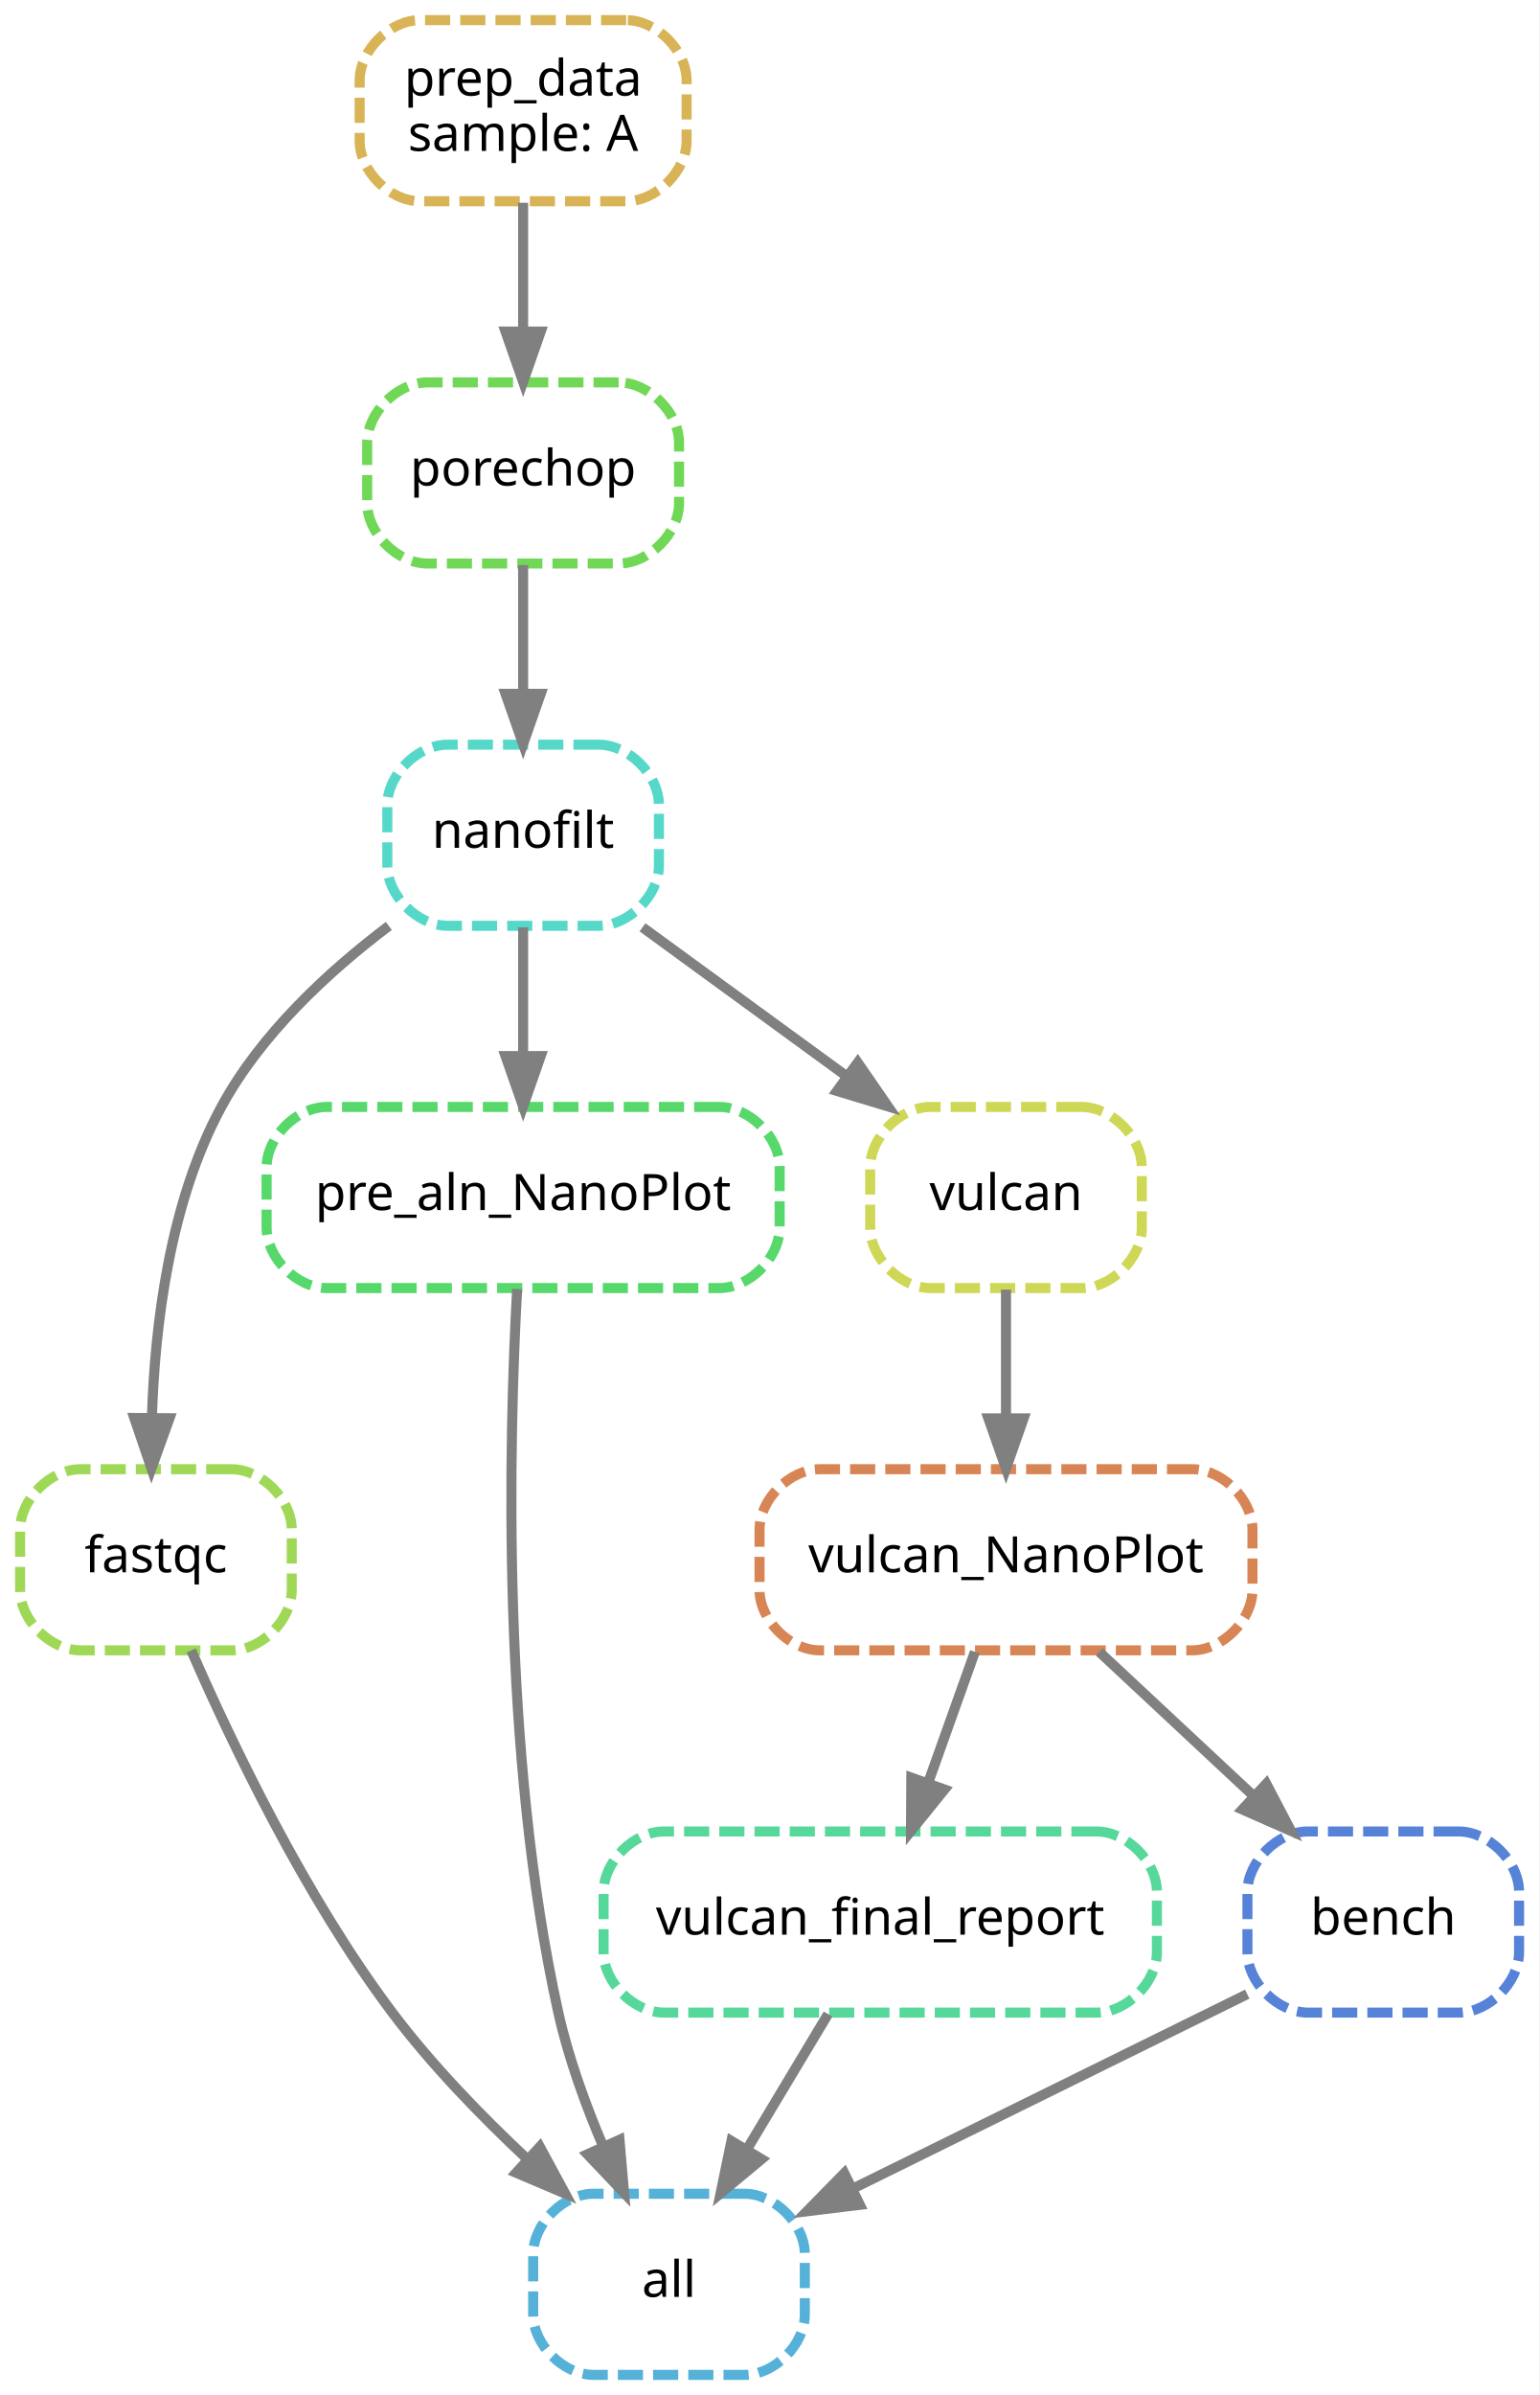
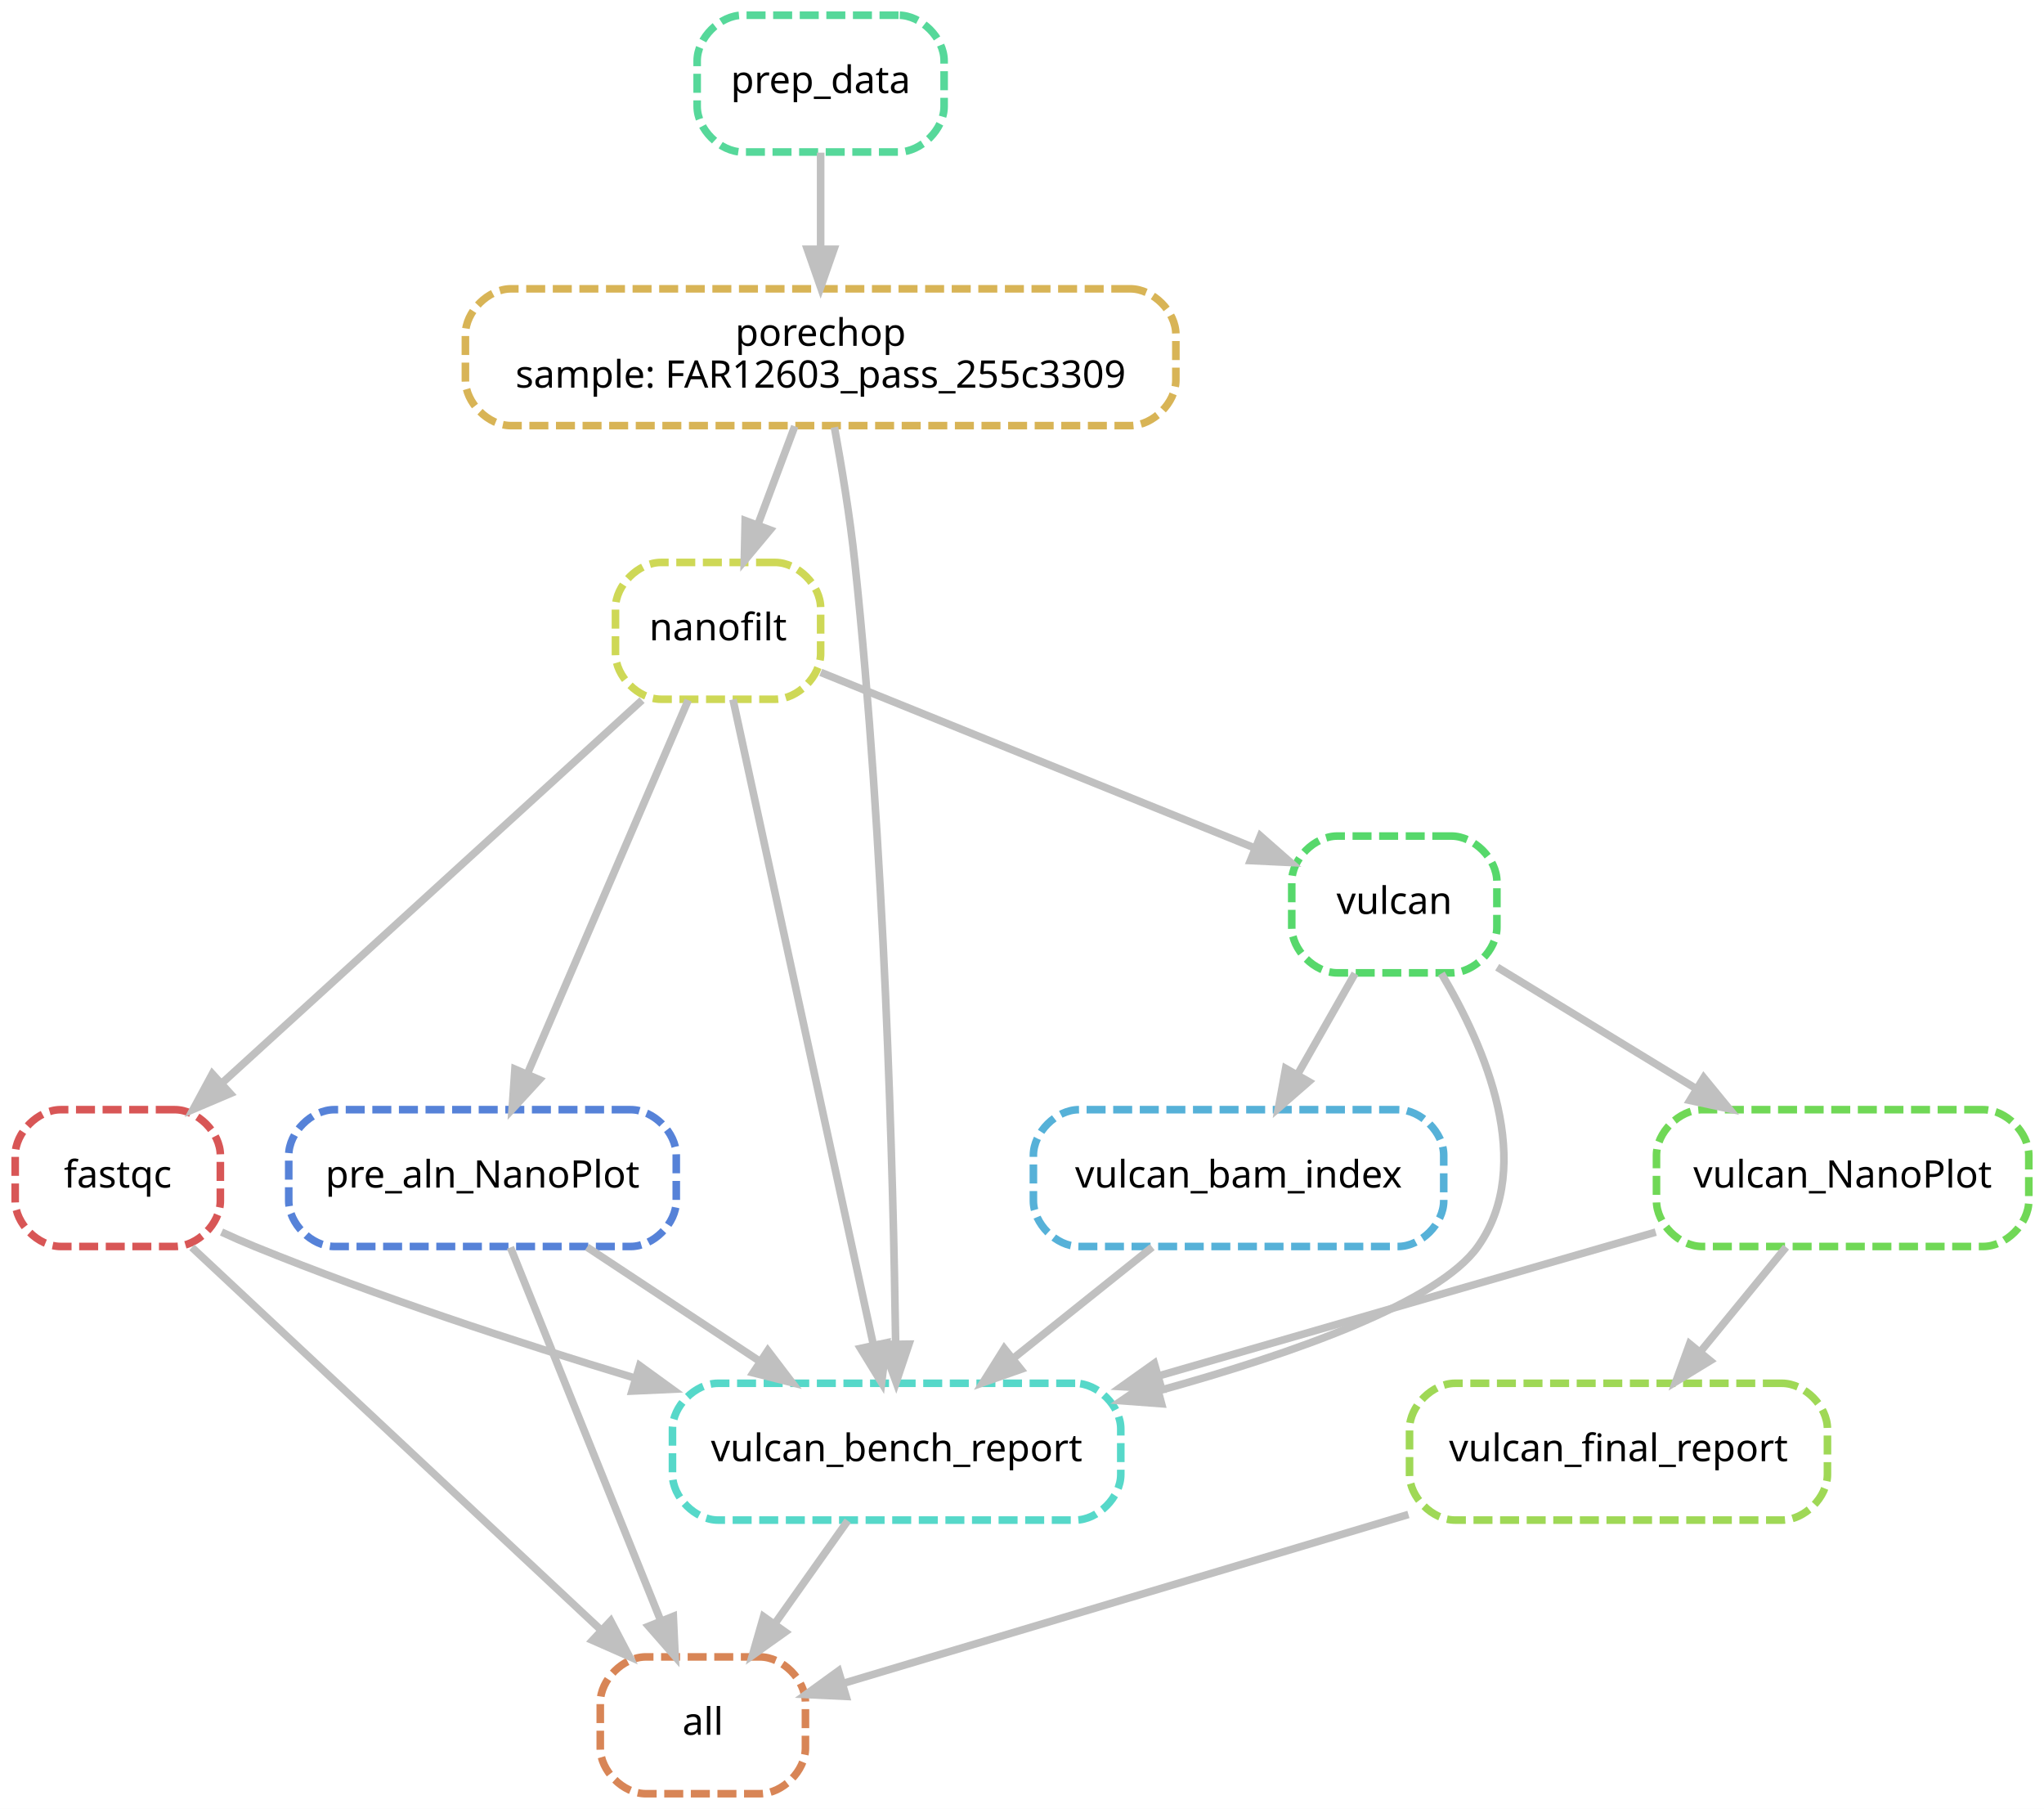
- <svg xmlns="http://www.w3.org/2000/svg" width="306pt" height="476pt" viewBox="0.00 0.00 306.00 476.00">
+ <svg xmlns="http://www.w3.org/2000/svg" width="538pt" height="476pt" viewBox="0.00 0.00 538.00 476.00">
  <g id="graph0" class="graph" transform="scale(1 1) rotate(0) translate(4 472)">
-     <polygon fill="white" stroke="transparent" points="-4,4 -4,-472 302,-472 302,4 -4,4" />
+     <polygon fill="#ffffff" stroke="transparent" points="-4,4 -4,-472 534,-472 534,4 -4,4" />
    <g id="node1" class="node">
-       <path fill="none" stroke="#56b1d8" stroke-width="2" stroke-dasharray="5,2" d="M144,-36C144,-36 114,-36 114,-36 108,-36 102,-30 102,-24 102,-24 102,-12 102,-12 102,-6 108,0 114,0 114,0 144,0 144,0 150,0 156,-6 156,-12 156,-12 156,-24 156,-24 156,-30 150,-36 144,-36" />
-       <text text-anchor="middle" x="129" y="-15.5" font-family="sans" font-size="10.00">all</text>
+       <path fill="none" stroke="#d88556" stroke-width="2" stroke-dasharray="5,2" d="M196,-36C196,-36 166,-36 166,-36 160,-36 154,-30 154,-24 154,-24 154,-12 154,-12 154,-6 160,0 166,0 166,0 196,0 196,0 202,0 208,-6 208,-12 208,-12 208,-24 208,-24 208,-30 202,-36 196,-36" />
+       <text text-anchor="middle" x="181" y="-15.5" font-family="sans" font-size="10.00" fill="#000000">all</text>
    </g>
    <g id="node2" class="node">
-       <path fill="none" stroke="#9fd856" stroke-width="2" stroke-dasharray="5,2" d="M42,-180C42,-180 12,-180 12,-180 6,-180 0,-174 0,-168 0,-168 0,-156 0,-156 0,-150 6,-144 12,-144 12,-144 42,-144 42,-144 48,-144 54,-150 54,-156 54,-156 54,-168 54,-168 54,-174 48,-180 42,-180" />
-       <text text-anchor="middle" x="27" y="-159.5" font-family="sans" font-size="10.00">fastqc</text>
+       <path fill="none" stroke="#d85656" stroke-width="2" stroke-dasharray="5,2" d="M42,-180C42,-180 12,-180 12,-180 6,-180 0,-174 0,-168 0,-168 0,-156 0,-156 0,-150 6,-144 12,-144 12,-144 42,-144 42,-144 48,-144 54,-150 54,-156 54,-156 54,-168 54,-168 54,-174 48,-180 42,-180" />
+       <text text-anchor="middle" x="27" y="-159.5" font-family="sans" font-size="10.00" fill="#000000">fastqc</text>
    </g>
    <g id="edge1" class="edge">
-       <path fill="none" stroke="grey" stroke-width="2" d="M34.02,-143.99C42.15,-125.35 56.67,-95.04 74,-72 81.78,-61.65 91.63,-51.49 100.84,-42.87" />
-       <polygon fill="grey" stroke="grey" stroke-width="2" points="103.32,-45.34 108.36,-36.03 98.61,-40.17 103.32,-45.34" />
+       <path fill="none" stroke="#c0c0c0" stroke-width="2" d="M46.504,-143.762C73.812,-118.227 123.537,-71.732 154.274,-42.991" />
+       <polygon fill="#c0c0c0" stroke="#c0c0c0" stroke-width="2" points="156.74,-45.476 161.654,-36.09 151.959,-40.363 156.74,-45.476" />
+     </g>
+     <g id="node10" class="node">
+       <path fill="none" stroke="#56d8c9" stroke-width="2" stroke-dasharray="5,2" d="M279,-108C279,-108 185,-108 185,-108 179,-108 173,-102 173,-96 173,-96 173,-84 173,-84 173,-78 179,-72 185,-72 185,-72 279,-72 279,-72 285,-72 291,-78 291,-84 291,-84 291,-96 291,-96 291,-102 285,-108 279,-108" />
+       <text text-anchor="middle" x="232" y="-87.5" font-family="sans" font-size="10.00" fill="#000000">vulcan_bench_report</text>
+     </g>
+     <g id="edge12" class="edge">
+       <path fill="none" stroke="#c0c0c0" stroke-width="2" d="M54.316,-147.797C57.22,-146.451 60.152,-145.159 63,-144 95.309,-130.853 132.103,-118.77 163.093,-109.383" />
+       <polygon fill="#c0c0c0" stroke="#c0c0c0" stroke-width="2" points="164.364,-112.656 172.938,-106.432 162.354,-105.951 164.364,-112.656" />
    </g>
    <g id="node3" class="node">
-       <path fill="none" stroke="#56d8c9" stroke-width="2" stroke-dasharray="5,2" d="M115,-324C115,-324 85,-324 85,-324 79,-324 73,-318 73,-312 73,-312 73,-300 73,-300 73,-294 79,-288 85,-288 85,-288 115,-288 115,-288 121,-288 127,-294 127,-300 127,-300 127,-312 127,-312 127,-318 121,-324 115,-324" />
-       <text text-anchor="middle" x="100" y="-303.5" font-family="sans" font-size="10.00">nanofilt</text>
+       <path fill="none" stroke="#ced856" stroke-width="2" stroke-dasharray="5,2" d="M200,-324C200,-324 170,-324 170,-324 164,-324 158,-318 158,-312 158,-312 158,-300 158,-300 158,-294 164,-288 170,-288 170,-288 200,-288 200,-288 206,-288 212,-294 212,-300 212,-300 212,-312 212,-312 212,-318 206,-324 200,-324" />
+       <text text-anchor="middle" x="185" y="-303.5" font-family="sans" font-size="10.00" fill="#000000">nanofilt</text>
    </g>
    <g id="edge5" class="edge">
-       <path fill="none" stroke="grey" stroke-width="2" d="M73.3,-287.97C61.17,-278.81 47.81,-266.42 40,-252 29.75,-233.06 26.77,-208.69 26.2,-190.24" />
-       <polygon fill="grey" stroke="grey" stroke-width="2" points="29.7,-190.12 26.11,-180.15 22.7,-190.18 29.7,-190.12" />
+       <path fill="none" stroke="#c0c0c0" stroke-width="2" d="M164.989,-287.762C136.972,-262.227 85.956,-215.732 54.42,-186.991" />
+       <polygon fill="#c0c0c0" stroke="#c0c0c0" stroke-width="2" points="56.597,-184.239 46.848,-180.09 51.882,-189.412 56.597,-184.239" />
    </g>
    <g id="node6" class="node">
-       <path fill="none" stroke="#56d86b" stroke-width="2" stroke-dasharray="5,2" d="M139,-252C139,-252 61,-252 61,-252 55,-252 49,-246 49,-240 49,-240 49,-228 49,-228 49,-222 55,-216 61,-216 61,-216 139,-216 139,-216 145,-216 151,-222 151,-228 151,-228 151,-240 151,-240 151,-246 145,-252 139,-252" />
-       <text text-anchor="middle" x="100" y="-231.5" font-family="sans" font-size="10.00">pre_aln_NanoPlot</text>
+       <path fill="none" stroke="#5682d8" stroke-width="2" stroke-dasharray="5,2" d="M162,-180C162,-180 84,-180 84,-180 78,-180 72,-174 72,-168 72,-168 72,-156 72,-156 72,-150 78,-144 84,-144 84,-144 162,-144 162,-144 168,-144 174,-150 174,-156 174,-156 174,-168 174,-168 174,-174 168,-180 162,-180" />
+       <text text-anchor="middle" x="123" y="-159.5" font-family="sans" font-size="10.00" fill="#000000">pre_aln_NanoPlot</text>
    </g>
    <g id="edge8" class="edge">
-       <path fill="none" stroke="grey" stroke-width="2" d="M100,-287.7C100,-279.98 100,-270.71 100,-262.11" />
-       <polygon fill="grey" stroke="grey" stroke-width="2" points="103.5,-262.1 100,-252.1 96.5,-262.1 103.5,-262.1" />
+       <path fill="none" stroke="#c0c0c0" stroke-width="2" d="M177.148,-287.762C166.48,-262.985 147.314,-218.471 134.881,-189.594" />
+       <polygon fill="#c0c0c0" stroke="#c0c0c0" stroke-width="2" points="137.958,-187.89 130.789,-180.09 131.529,-190.659 137.958,-187.89" />
    </g>
    <g id="node9" class="node">
-       <path fill="none" stroke="#ced856" stroke-width="2" stroke-dasharray="5,2" d="M211,-252C211,-252 181,-252 181,-252 175,-252 169,-246 169,-240 169,-240 169,-228 169,-228 169,-222 175,-216 181,-216 181,-216 211,-216 211,-216 217,-216 223,-222 223,-228 223,-228 223,-240 223,-240 223,-246 217,-252 211,-252" />
-       <text text-anchor="middle" x="196" y="-231.5" font-family="sans" font-size="10.00">vulcan</text>
+       <path fill="none" stroke="#56d86b" stroke-width="2" stroke-dasharray="5,2" d="M378,-252C378,-252 348,-252 348,-252 342,-252 336,-246 336,-240 336,-240 336,-228 336,-228 336,-222 342,-216 348,-216 348,-216 378,-216 378,-216 384,-216 390,-222 390,-228 390,-228 390,-240 390,-240 390,-246 384,-252 378,-252" />
+       <text text-anchor="middle" x="363" y="-231.5" font-family="sans" font-size="10.00" fill="#000000">vulcan</text>
    </g>
    <g id="edge11" class="edge">
-       <path fill="none" stroke="grey" stroke-width="2" d="M123.73,-287.7C135.94,-278.8 150.99,-267.82 164.18,-258.2" />
-       <polygon fill="grey" stroke="grey" stroke-width="2" points="166.52,-260.82 172.54,-252.1 162.4,-255.17 166.52,-260.82" />
+       <path fill="none" stroke="#c0c0c0" stroke-width="2" d="M212.034,-295.065C242.484,-282.748 292.147,-262.66 326.137,-248.911" />
+       <polygon fill="#c0c0c0" stroke="#c0c0c0" stroke-width="2" points="327.753,-252.033 335.711,-245.038 325.128,-245.543 327.753,-252.033" />
+     </g>
+     <g id="edge13" class="edge">
+       <path fill="none" stroke="#c0c0c0" stroke-width="2" d="M188.926,-287.955C197.117,-250.314 216.075,-163.187 225.88,-118.125" />
+       <polygon fill="#c0c0c0" stroke="#c0c0c0" stroke-width="2" points="229.345,-118.661 228.052,-108.145 222.506,-117.172 229.345,-118.661" />
    </g>
    <g id="node4" class="node">
-       <path fill="none" stroke="#70d856" stroke-width="2" stroke-dasharray="5,2" d="M119,-396C119,-396 81,-396 81,-396 75,-396 69,-390 69,-384 69,-384 69,-372 69,-372 69,-366 75,-360 81,-360 81,-360 119,-360 119,-360 125,-360 131,-366 131,-372 131,-372 131,-384 131,-384 131,-390 125,-396 119,-396" />
-       <text text-anchor="middle" x="100" y="-375.5" font-family="sans" font-size="10.00">porechop</text>
+       <path fill="none" stroke="#d8b456" stroke-width="2" stroke-dasharray="5,2" d="M293.5,-396C293.5,-396 130.5,-396 130.5,-396 124.5,-396 118.5,-390 118.5,-384 118.5,-384 118.5,-372 118.5,-372 118.5,-366 124.5,-360 130.5,-360 130.5,-360 293.5,-360 293.5,-360 299.5,-360 305.5,-366 305.5,-372 305.5,-372 305.5,-384 305.5,-384 305.5,-390 299.5,-396 293.5,-396" />
+       <text text-anchor="middle" x="212" y="-381" font-family="sans" font-size="10.00" fill="#000000">porechop</text>
+       <text text-anchor="middle" x="212" y="-370" font-family="sans" font-size="10.00" fill="#000000">sample: FAR12603_pass_255c3309</text>
    </g>
    <g id="edge6" class="edge">
-       <path fill="none" stroke="grey" stroke-width="2" d="M100,-359.7C100,-351.98 100,-342.71 100,-334.11" />
-       <polygon fill="grey" stroke="grey" stroke-width="2" points="103.5,-334.1 100,-324.1 96.5,-334.1 103.5,-334.1" />
+       <path fill="none" stroke="#c0c0c0" stroke-width="2" d="M205.187,-359.831C202.236,-351.962 198.714,-342.571 195.445,-333.853" />
+       <polygon fill="#c0c0c0" stroke="#c0c0c0" stroke-width="2" points="198.693,-332.548 191.905,-324.413 192.139,-335.005 198.693,-332.548" />
+     </g>
+     <g id="edge16" class="edge">
+       <path fill="none" stroke="#c0c0c0" stroke-width="2" d="M215.625,-359.58C217.532,-349.176 219.732,-335.908 221,-324 228.859,-250.182 231.103,-162.668 231.744,-118.517" />
+       <polygon fill="#c0c0c0" stroke="#c0c0c0" stroke-width="2" points="235.247,-118.305 231.875,-108.261 228.247,-118.215 235.247,-118.305" />
    </g>
    <g id="node5" class="node">
-       <path fill="none" stroke="#d8b456" stroke-width="2" stroke-dasharray="5,2" d="M120.5,-468C120.5,-468 79.5,-468 79.5,-468 73.5,-468 67.5,-462 67.5,-456 67.5,-456 67.5,-444 67.5,-444 67.5,-438 73.5,-432 79.5,-432 79.5,-432 120.5,-432 120.5,-432 126.5,-432 132.5,-438 132.5,-444 132.5,-444 132.5,-456 132.5,-456 132.5,-462 126.5,-468 120.5,-468" />
-       <text text-anchor="middle" x="100" y="-453" font-family="sans" font-size="10.00">prep_data</text>
-       <text text-anchor="middle" x="100" y="-442" font-family="sans" font-size="10.00">sample: A</text>
+       <path fill="none" stroke="#56d89a" stroke-width="2" stroke-dasharray="5,2" d="M232.5,-468C232.5,-468 191.5,-468 191.5,-468 185.5,-468 179.5,-462 179.5,-456 179.5,-456 179.5,-444 179.5,-444 179.5,-438 185.5,-432 191.5,-432 191.5,-432 232.5,-432 232.5,-432 238.5,-432 244.5,-438 244.5,-444 244.5,-444 244.5,-456 244.5,-456 244.5,-462 238.5,-468 232.5,-468" />
+       <text text-anchor="middle" x="212" y="-447.5" font-family="sans" font-size="10.00" fill="#000000">prep_data</text>
    </g>
    <g id="edge7" class="edge">
-       <path fill="none" stroke="grey" stroke-width="2" d="M100,-431.7C100,-423.98 100,-414.71 100,-406.11" />
-       <polygon fill="grey" stroke="grey" stroke-width="2" points="103.5,-406.1 100,-396.1 96.5,-406.1 103.5,-406.1" />
+       <path fill="none" stroke="#c0c0c0" stroke-width="2" d="M212,-431.831C212,-424.131 212,-414.974 212,-406.417" />
+       <polygon fill="#c0c0c0" stroke="#c0c0c0" stroke-width="2" points="215.5,-406.413 212,-396.413 208.5,-406.413 215.5,-406.413" />
    </g>
    <g id="edge2" class="edge">
-       <path fill="none" stroke="grey" stroke-width="2" d="M98.81,-215.82C97.17,-186.11 95.6,-123.35 107,-72 108.99,-63.05 112.39,-53.69 115.93,-45.37" />
-       <polygon fill="grey" stroke="grey" stroke-width="2" points="119.16,-46.72 120.07,-36.16 112.78,-43.84 119.16,-46.72" />
+       <path fill="none" stroke="#c0c0c0" stroke-width="2" d="M130.346,-143.762C140.326,-118.985 158.255,-74.471 169.886,-45.594" />
+       <polygon fill="#c0c0c0" stroke="#c0c0c0" stroke-width="2" points="173.224,-46.673 173.714,-36.09 166.731,-44.058 173.224,-46.673" />
+     </g>
+     <g id="edge15" class="edge">
+       <path fill="none" stroke="#c0c0c0" stroke-width="2" d="M150.505,-143.831C164.318,-134.707 181.226,-123.539 196.053,-113.745" />
+       <polygon fill="#c0c0c0" stroke="#c0c0c0" stroke-width="2" points="198.089,-116.595 204.504,-108.163 194.23,-110.754 198.089,-116.595" />
    </g>
    <g id="node7" class="node">
-       <path fill="none" stroke="#56d89a" stroke-width="2" stroke-dasharray="5,2" d="M214,-108C214,-108 128,-108 128,-108 122,-108 116,-102 116,-96 116,-96 116,-84 116,-84 116,-78 122,-72 128,-72 128,-72 214,-72 214,-72 220,-72 226,-78 226,-84 226,-84 226,-96 226,-96 226,-102 220,-108 214,-108" />
-       <text text-anchor="middle" x="171" y="-87.5" font-family="sans" font-size="10.00">vulcan_final_report</text>
+       <path fill="none" stroke="#9fd856" stroke-width="2" stroke-dasharray="5,2" d="M465,-108C465,-108 379,-108 379,-108 373,-108 367,-102 367,-96 367,-96 367,-84 367,-84 367,-78 373,-72 379,-72 379,-72 465,-72 465,-72 471,-72 477,-78 477,-84 477,-84 477,-96 477,-96 477,-102 471,-108 465,-108" />
+       <text text-anchor="middle" x="422" y="-87.5" font-family="sans" font-size="10.00" fill="#000000">vulcan_final_report</text>
    </g>
    <g id="edge3" class="edge">
-       <path fill="none" stroke="grey" stroke-width="2" d="M160.62,-71.7C155.74,-63.56 149.81,-53.69 144.42,-44.7" />
-       <polygon fill="grey" stroke="grey" stroke-width="2" points="147.41,-42.88 139.26,-36.1 141.41,-46.48 147.41,-42.88" />
+       <path fill="none" stroke="#c0c0c0" stroke-width="2" d="M366.71,-73.482C321.071,-59.847 257.573,-40.877 217.905,-29.025" />
+       <polygon fill="#c0c0c0" stroke="#c0c0c0" stroke-width="2" points="218.698,-25.61 208.114,-26.101 216.694,-32.317 218.698,-25.61" />
    </g>
    <g id="node8" class="node">
-       <path fill="none" stroke="#d88556" stroke-width="2" stroke-dasharray="5,2" d="M233,-180C233,-180 159,-180 159,-180 153,-180 147,-174 147,-168 147,-168 147,-156 147,-156 147,-150 153,-144 159,-144 159,-144 233,-144 233,-144 239,-144 245,-150 245,-156 245,-156 245,-168 245,-168 245,-174 239,-180 233,-180" />
-       <text text-anchor="middle" x="196" y="-159.5" font-family="sans" font-size="10.00">vulcan_NanoPlot</text>
+       <path fill="none" stroke="#70d856" stroke-width="2" stroke-dasharray="5,2" d="M518,-180C518,-180 444,-180 444,-180 438,-180 432,-174 432,-168 432,-168 432,-156 432,-156 432,-150 438,-144 444,-144 444,-144 518,-144 518,-144 524,-144 530,-150 530,-156 530,-156 530,-168 530,-168 530,-174 524,-180 518,-180" />
+       <text text-anchor="middle" x="481" y="-159.5" font-family="sans" font-size="10.00" fill="#000000">vulcan_NanoPlot</text>
    </g>
    <g id="edge9" class="edge">
-       <path fill="none" stroke="grey" stroke-width="2" d="M189.82,-143.7C187,-135.81 183.61,-126.3 180.48,-117.55" />
-       <polygon fill="grey" stroke="grey" stroke-width="2" points="183.77,-116.34 177.11,-108.1 177.18,-118.7 183.77,-116.34" />
+       <path fill="none" stroke="#c0c0c0" stroke-width="2" d="M466.112,-143.831C459.247,-135.454 450.97,-125.353 443.449,-116.175" />
+       <polygon fill="#c0c0c0" stroke="#c0c0c0" stroke-width="2" points="446.134,-113.93 437.089,-108.413 440.72,-118.367 446.134,-113.93" />
    </g>
-     <g id="node10" class="node">
-       <path fill="none" stroke="#5682d8" stroke-width="2" stroke-dasharray="5,2" d="M286,-108C286,-108 256,-108 256,-108 250,-108 244,-102 244,-96 244,-96 244,-84 244,-84 244,-78 250,-72 256,-72 256,-72 286,-72 286,-72 292,-72 298,-78 298,-84 298,-84 298,-96 298,-96 298,-102 292,-108 286,-108" />
-       <text text-anchor="middle" x="271" y="-87.5" font-family="sans" font-size="10.00">bench</text>
-     </g>
-     <g id="edge12" class="edge">
-       <path fill="none" stroke="grey" stroke-width="2" d="M214.54,-143.7C223.8,-135.05 235.16,-124.45 245.26,-115.03" />
-       <polygon fill="grey" stroke="grey" stroke-width="2" points="247.75,-117.49 252.67,-108.1 242.98,-112.37 247.75,-117.49" />
+     <g id="edge14" class="edge">
+       <path fill="none" stroke="#c0c0c0" stroke-width="2" d="M431.806,-147.775C394.41,-136.962 342.496,-121.951 300.957,-109.939" />
+       <polygon fill="#c0c0c0" stroke="#c0c0c0" stroke-width="2" points="301.758,-106.528 291.18,-107.112 299.814,-113.252 301.758,-106.528" />
    </g>
    <g id="edge10" class="edge">
-       <path fill="none" stroke="grey" stroke-width="2" d="M196,-215.7C196,-207.98 196,-198.71 196,-190.11" />
-       <polygon fill="grey" stroke="grey" stroke-width="2" points="199.5,-190.1 196,-180.1 192.5,-190.1 199.5,-190.1" />
+       <path fill="none" stroke="#c0c0c0" stroke-width="2" d="M390.072,-217.482C405.6,-208.007 425.351,-195.955 442.475,-185.506" />
+       <polygon fill="#c0c0c0" stroke="#c0c0c0" stroke-width="2" points="444.441,-188.407 451.154,-180.211 440.795,-182.432 444.441,-188.407" />
+     </g>
+     <g id="edge18" class="edge">
+       <path fill="none" stroke="#c0c0c0" stroke-width="2" d="M375.385,-215.827C386.922,-196.414 400.236,-165.535 385,-144 374.627,-129.339 336.629,-115.886 301.099,-106.075" />
+       <polygon fill="#c0c0c0" stroke="#c0c0c0" stroke-width="2" points="301.734,-102.621 291.168,-103.406 299.917,-109.382 301.734,-102.621" />
+     </g>
+     <g id="node11" class="node">
+       <path fill="none" stroke="#56b1d8" stroke-width="2" stroke-dasharray="5,2" d="M364,-180C364,-180 280,-180 280,-180 274,-180 268,-174 268,-168 268,-168 268,-156 268,-156 268,-150 274,-144 280,-144 280,-144 364,-144 364,-144 370,-144 376,-150 376,-156 376,-156 376,-168 376,-168 376,-174 370,-180 364,-180" />
+       <text text-anchor="middle" x="322" y="-159.5" font-family="sans" font-size="10.00" fill="#000000">vulcan_bam_index</text>
+     </g>
+     <g id="edge19" class="edge">
+       <path fill="none" stroke="#c0c0c0" stroke-width="2" d="M352.654,-215.831C348.076,-207.792 342.595,-198.167 337.541,-189.292" />
+       <polygon fill="#c0c0c0" stroke="#c0c0c0" stroke-width="2" points="340.475,-187.371 332.485,-180.413 334.392,-190.835 340.475,-187.371" />
    </g>
    <g id="edge4" class="edge">
-       <path fill="none" stroke="grey" stroke-width="2" d="M243.96,-75.67C221.69,-64.69 189.93,-49.03 165.43,-36.96" />
-       <polygon fill="grey" stroke="grey" stroke-width="2" points="166.94,-33.8 156.43,-32.52 163.85,-40.08 166.94,-33.8" />
+       <path fill="none" stroke="#c0c0c0" stroke-width="2" d="M219.131,-71.831C213.316,-63.623 206.33,-53.761 199.935,-44.732" />
+       <polygon fill="#c0c0c0" stroke="#c0c0c0" stroke-width="2" points="202.679,-42.55 194.043,-36.413 196.967,-46.597 202.679,-42.55" />
+     </g>
+     <g id="edge17" class="edge">
+       <path fill="none" stroke="#c0c0c0" stroke-width="2" d="M299.289,-143.831C288.204,-134.963 274.705,-124.164 262.715,-114.572" />
+       <polygon fill="#c0c0c0" stroke="#c0c0c0" stroke-width="2" points="264.699,-111.677 254.703,-108.163 260.326,-117.143 264.699,-111.677" />
    </g>
  </g>
</svg>
